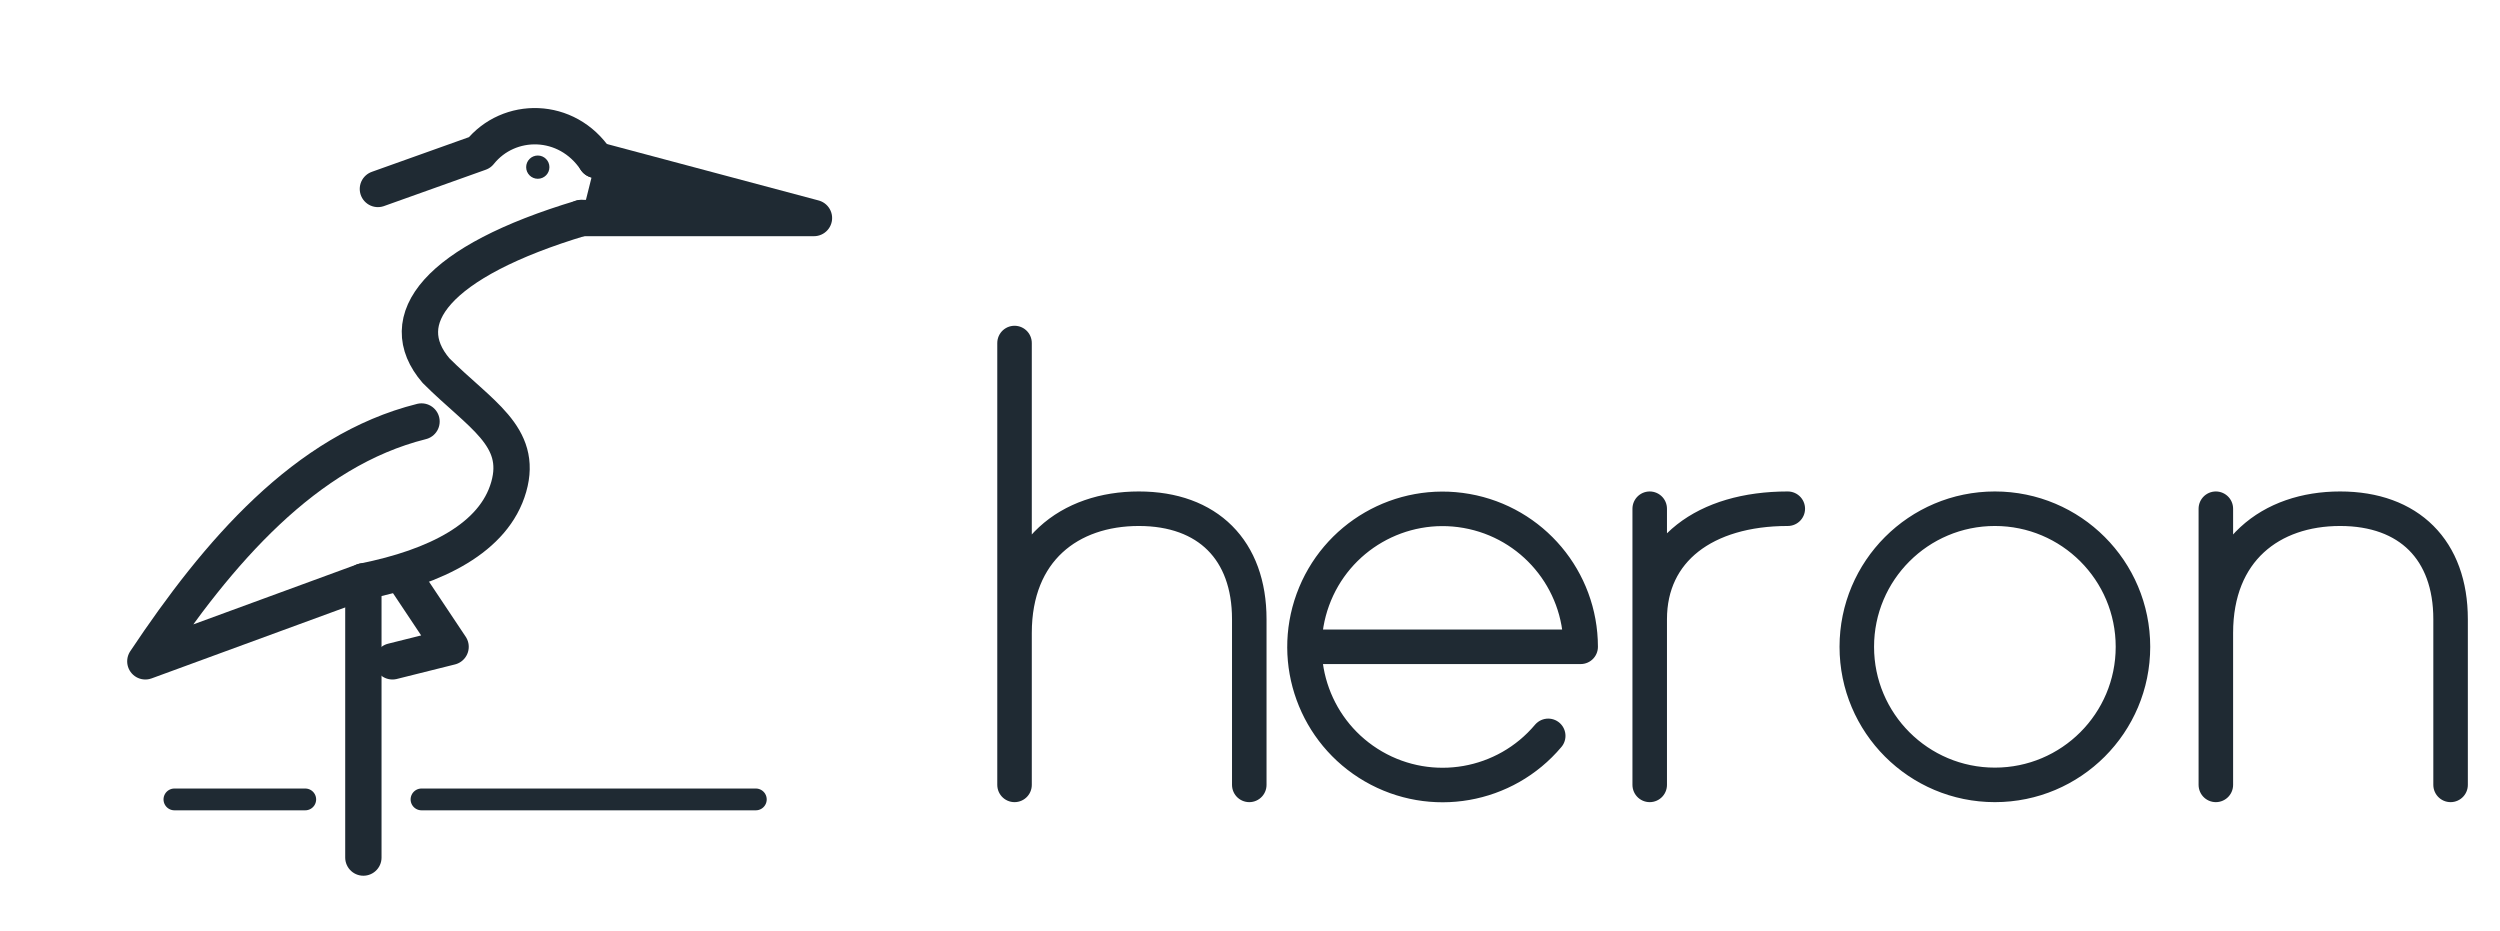
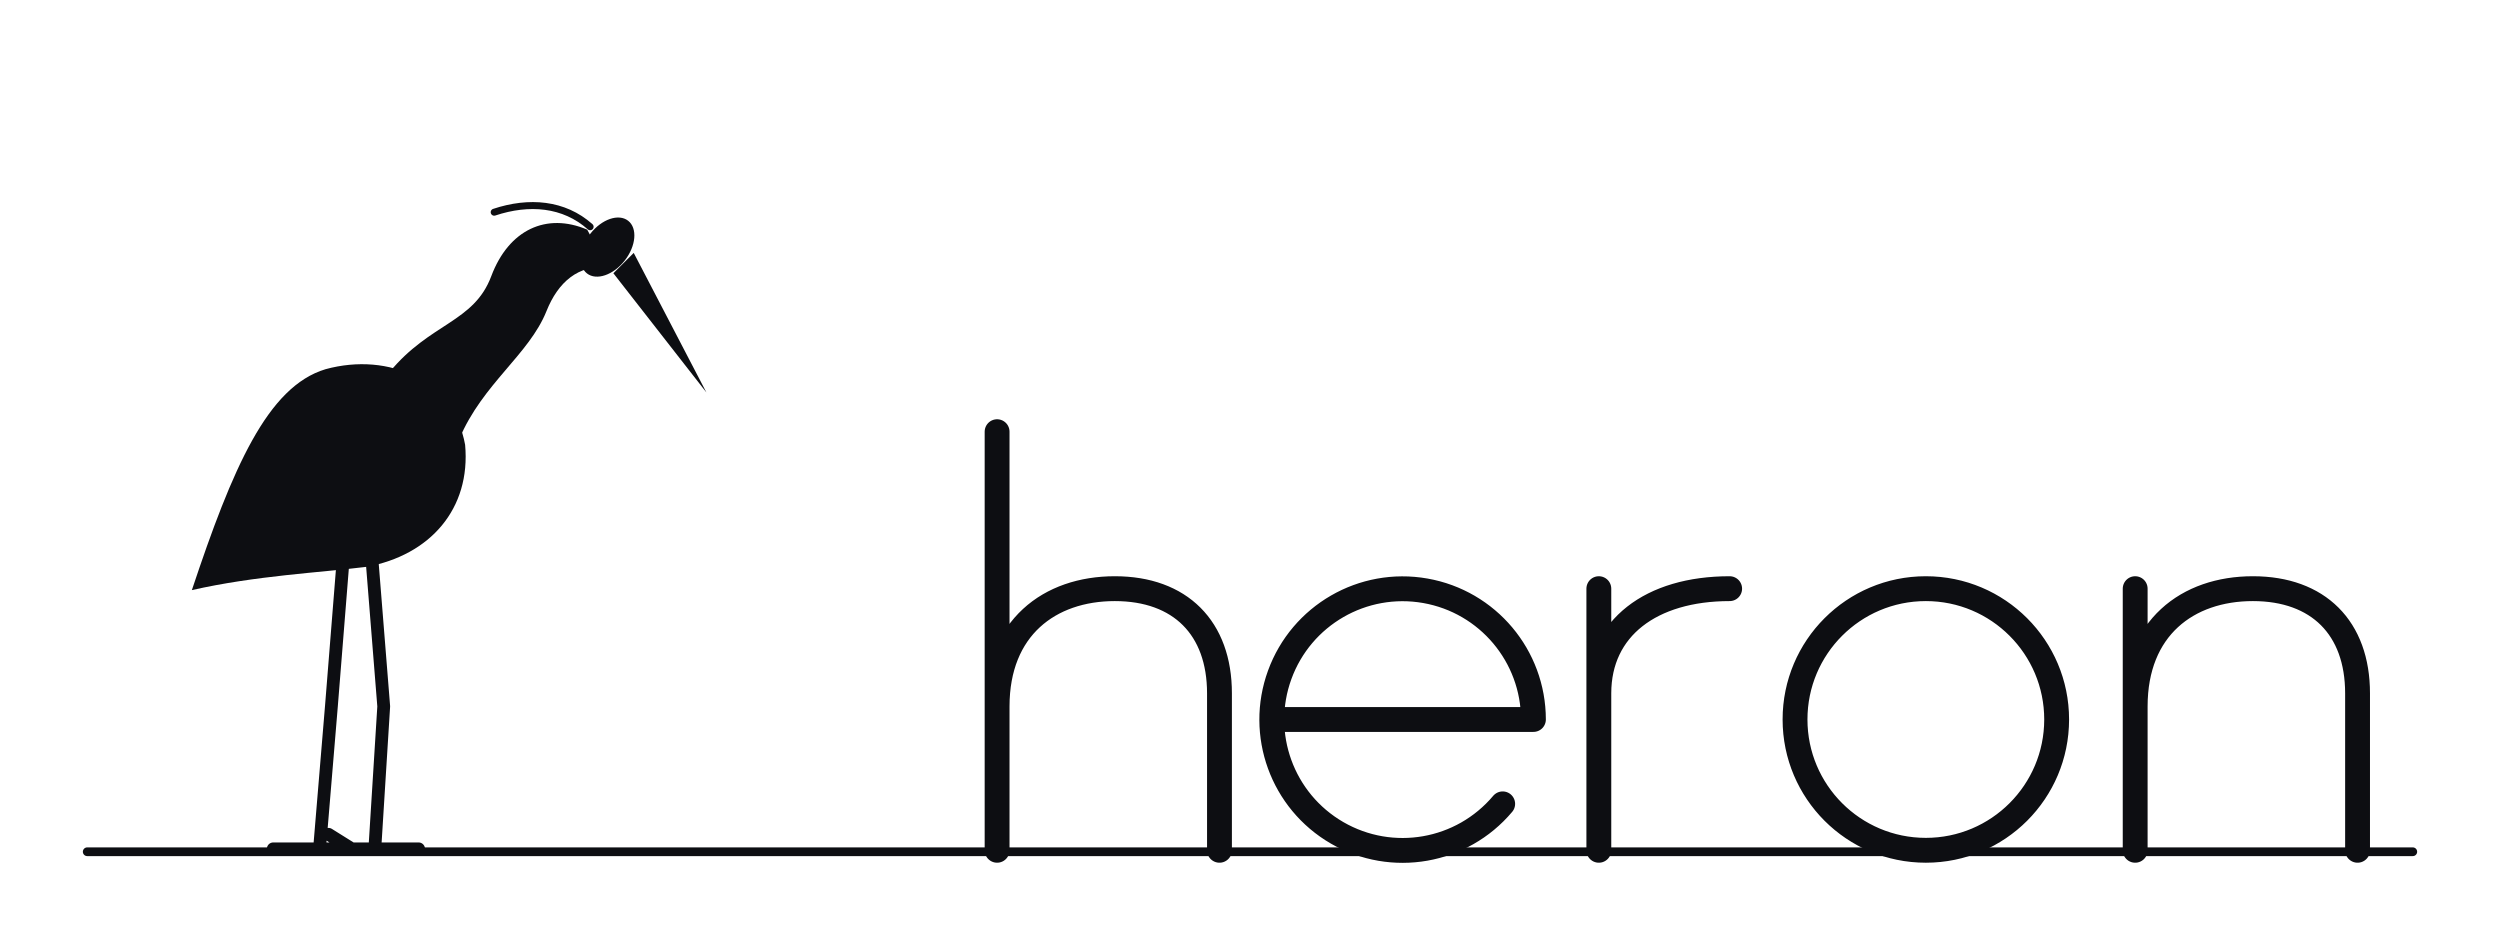
<svg xmlns="http://www.w3.org/2000/svg" width="344" height="128" viewBox="0 0 344 128" role="img" aria-label="Heron">
-   <g fill="none" stroke-width="5" stroke-linecap="round" stroke-linejoin="round">
-     <path d="M52 26 L66 21 C70 16 78 16 82 22" stroke="#1F2A33" />
-     <path d="M82 22 L112 30 L80 30" stroke="#1F2A33" fill="#1F2A33" />
-     <path d="M80 30 C60 36 54 44 60 51 C66 57 72 60 70 67 C68 74 60 78 50 80 L20 91 C30 76 42 62 58 58" stroke="#1F2A33" />
-     <path d="M50 80 V118" stroke="#1F2A33" />
-     <path d="M56 80 L62 89 L54 91" stroke="#1F2A33" />
-     <circle cx="74" cy="23" r="1.6" fill="#1F2A33" stroke="none" />
-     <path d="M24 110 H42 M58 110 H104" stroke="#1F2A33" stroke-width="3" />
+   <g transform="translate(104 6) scale(-0.4 0.4)">
+     <g fill="#0D0E12">
+       <path d="M100 138 C104 116 126 106 148 112 C168 118 180 146 194 188 C172 183 150 182 134 180 C112 176 98 160 100 138 Z" />
+       <path d="M126 113 C112 96 97 96 91 80 C85 64 72 58 58 64 L51 77 C61 76 68 82 72 92 C78 107 94 117 102 136 Z" />
+       <ellipse cx="51" cy="70" rx="11.5" ry="7.5" transform="rotate(52 51 70)" />
+       <path d="M42 72 L49 79 L17 120 Z" />
+     </g>
+     <g fill="none" stroke="#0D0E12" stroke-linecap="round" stroke-linejoin="round">
+       <path d="M57 63 C66 55 78 54 90 58" stroke-width="2.4" />
+       <path d="M132 178 L128 228 L131 276 M142 178 L146 228 L150 276 M116 277 H139 M139 277 L147 272 M140 277 H166" stroke-width="4.4" />
+     </g>
  </g>
-   <g transform="translate(132 32) scale(0.95)">
-     <path d="M8 16 V80 M8 58 C8 46 16 40 26 40 C36 40 42 46 42 56 V80 M50 60 H90 A20 20 0 1 0 85.3 72.9 M100 40 V80 M100 56 C100 46 108 40 120 40 M150 40 A20 20 0 1 1 149.99 40 Z M182 40 V80 M182 58 C182 46 190 40 200 40 C210 40 216 46 216 56 V80" stroke="#1F2A33" fill="none" stroke-width="5" stroke-linecap="round" stroke-linejoin="round" />
+   <g transform="translate(130 45) scale(0.9)">
+     <path d="M8 16 V80 M8 58 C8 46 16 40 26 40 C36 40 42 46 42 56 V80 M50 60 H90 A20 20 0 1 0 85.3 72.9 M100 40 V80 M100 56 C100 46 108 40 120 40 M150 40 A20 20 0 1 1 149.99 40 Z M182 40 V80 M182 58 C182 46 190 40 200 40 C210 40 216 46 216 56 V80" fill="none" stroke="#0D0E12" stroke-width="3.8" stroke-linecap="round" stroke-linejoin="round" />
  </g>
+   <path d="M12 117.2 H332" stroke="#0D0E12" stroke-width="1.2" stroke-linecap="round" />
</svg>
